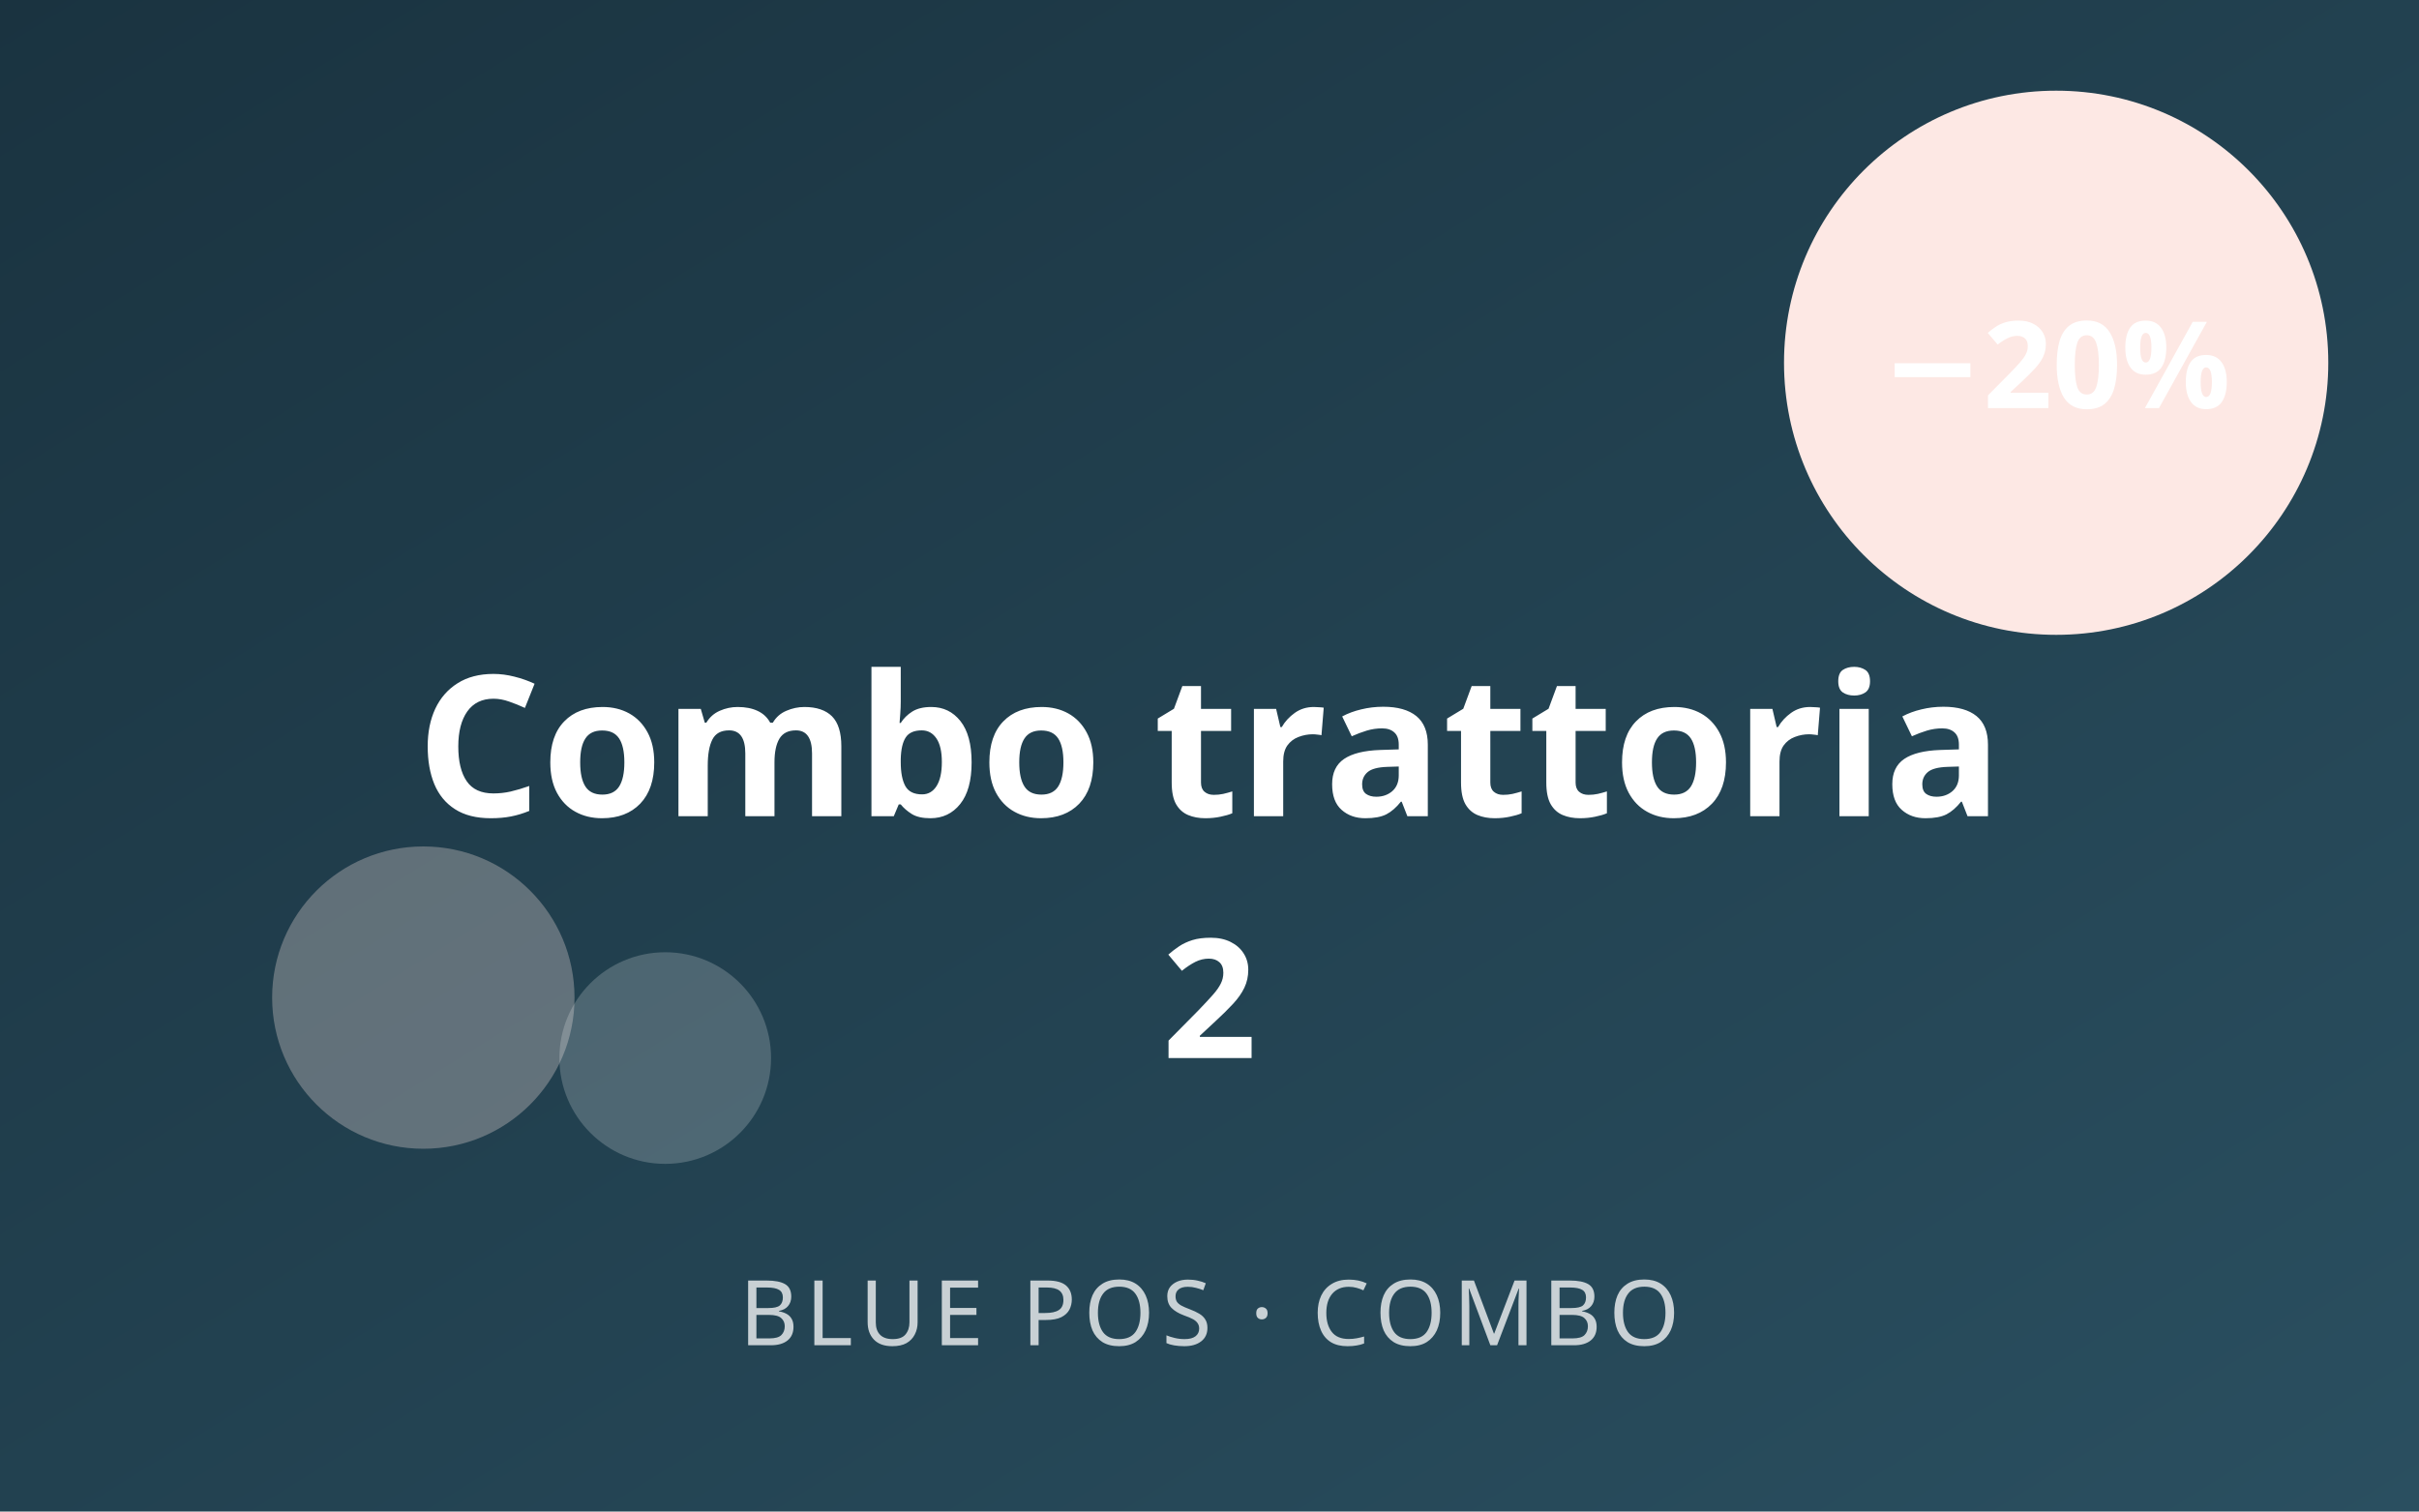
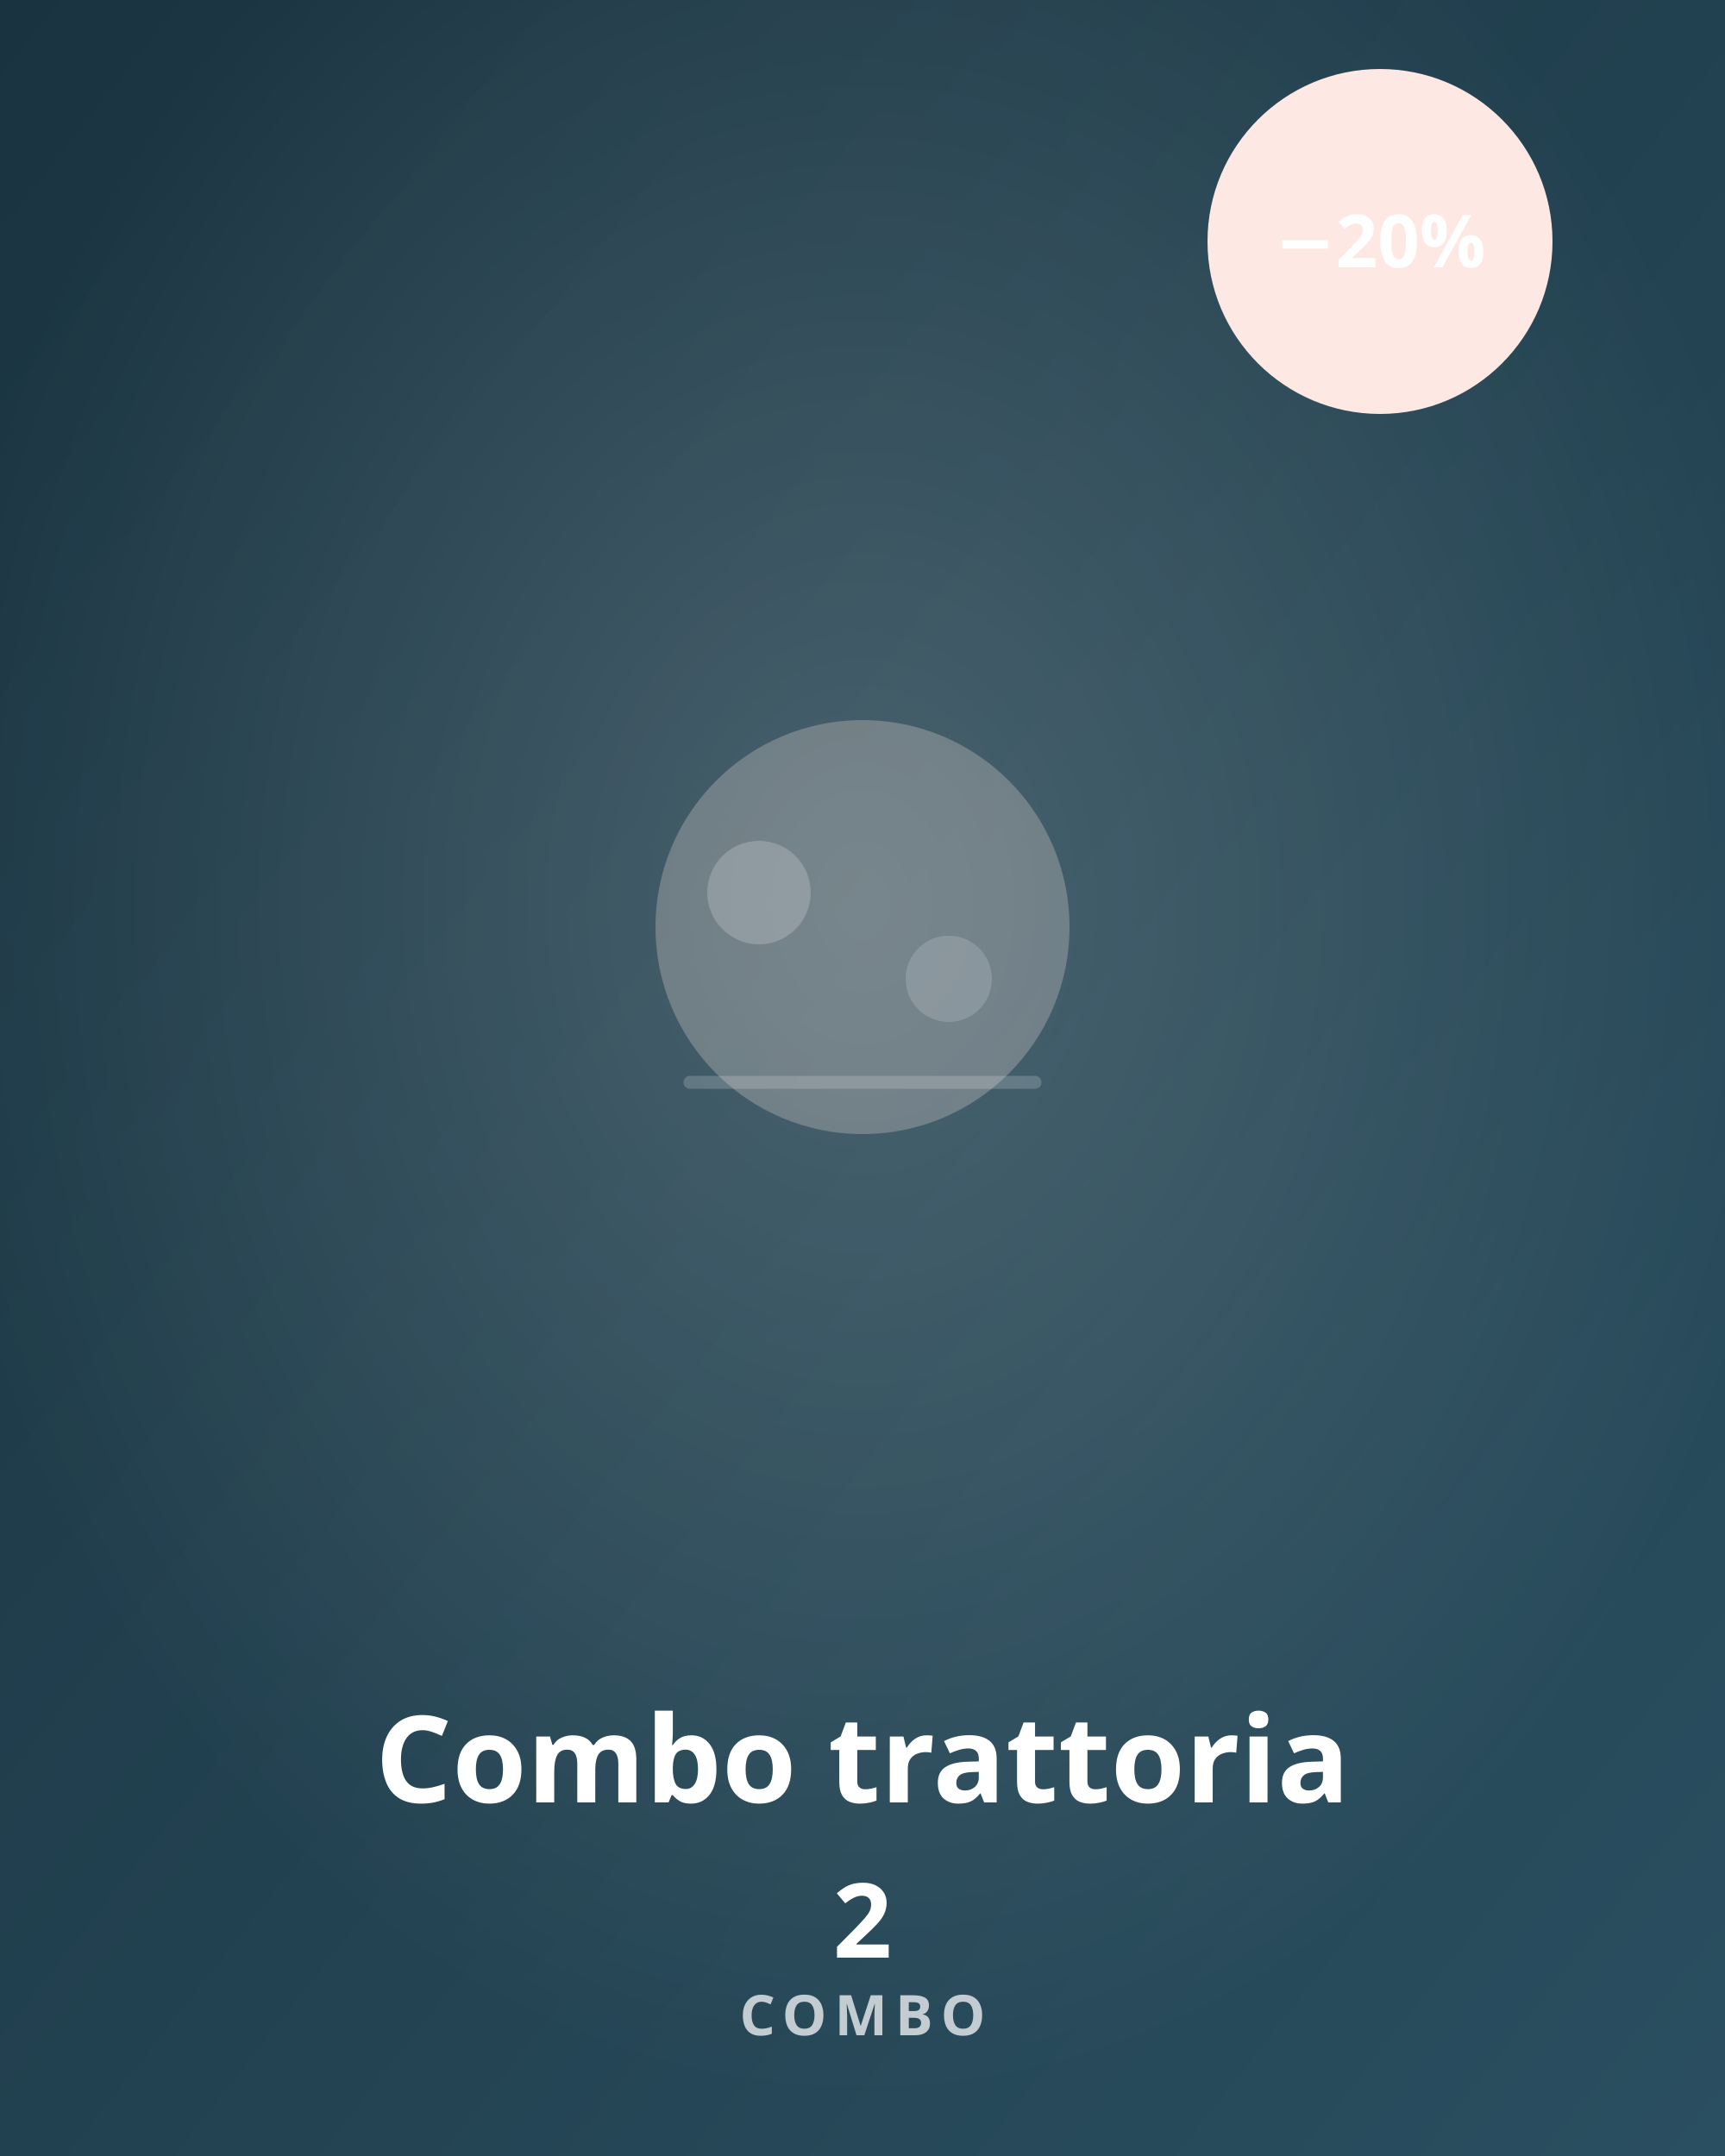
- <svg xmlns="http://www.w3.org/2000/svg" viewBox="0 0 320 200" role="img" aria-label="Combo trattoria 2">
+ <svg xmlns="http://www.w3.org/2000/svg" viewBox="0 0 400 500" role="img" aria-label="Combo trattoria 2">
  <defs>
    <linearGradient id="bg" x1="0%" y1="0%" x2="100%" y2="100%">
      <stop offset="0%" stop-color="#1a3340" />
      <stop offset="100%" stop-color="#2a4f60" />
    </linearGradient>
+     <radialGradient id="halo" cx="50%" cy="42%" r="55%">
+       <stop offset="0%" stop-color="#ffffff" stop-opacity="0.18" />
+       <stop offset="100%" stop-color="#ffffff" stop-opacity="0" />
+     </radialGradient>
  </defs>
-   <rect width="320" height="200" fill="url(#bg)" />
-   <circle cx="56" cy="132" r="20" fill="#fde8e4" opacity="0.3" />
-   <circle cx="88" cy="140" r="14" fill="#fff" opacity="0.2" />
-   <circle cx="272" cy="48" r="36" fill="#fde8e4" />
-   <text x="272" y="54" text-anchor="middle" fill="#fff" font-family="system-ui,sans-serif" font-size="16" font-weight="700">−20%</text>
-   <text x="160" y="108" text-anchor="middle" fill="#ffffff" font-family="system-ui,sans-serif" font-size="26" font-weight="700">Combo trattoria<tspan x="160" dy="32" font-size="22">2</tspan>
+   <rect width="400" height="500" fill="url(#bg)" />
+   <rect width="400" height="500" fill="url(#halo)" />
+   <g transform="translate(200 215)" opacity="0.92">
+     <circle r="48" fill="#fde8e4" opacity="0.28" />
+     <circle cx="-24" cy="-8" r="12" fill="#fff" opacity="0.22" />
+     <circle cx="20" cy="12" r="10" fill="#fff" opacity="0.18" />
+     <path d="M-40 36 H40" stroke="#fff" stroke-width="3" opacity="0.2" stroke-linecap="round" />
+   </g>
+   <g transform="translate(320 56)">
+     <circle r="40" fill="#fde8e4" />
+     <text y="6" text-anchor="middle" fill="#fff" font-family="system-ui,sans-serif" font-size="17" font-weight="700">−20%</text>
+   </g>
+   <text x="200" y="418" text-anchor="middle" fill="#ffffff" font-family="system-ui,sans-serif" font-size="28" font-weight="700">Combo trattoria<tspan x="200" dy="36" font-size="24">2</tspan>
  </text>
-   <text x="160" y="178" text-anchor="middle" fill="rgba(255,255,255,0.75)" font-family="system-ui,sans-serif" font-size="12" letter-spacing="0.08em">BLUE POS · COMBO</text>
+   <text x="200" y="472" text-anchor="middle" fill="rgba(255,255,255,0.72)" font-family="system-ui,sans-serif" font-size="13" font-weight="600" letter-spacing="0.14em">COMBO</text>
</svg>
